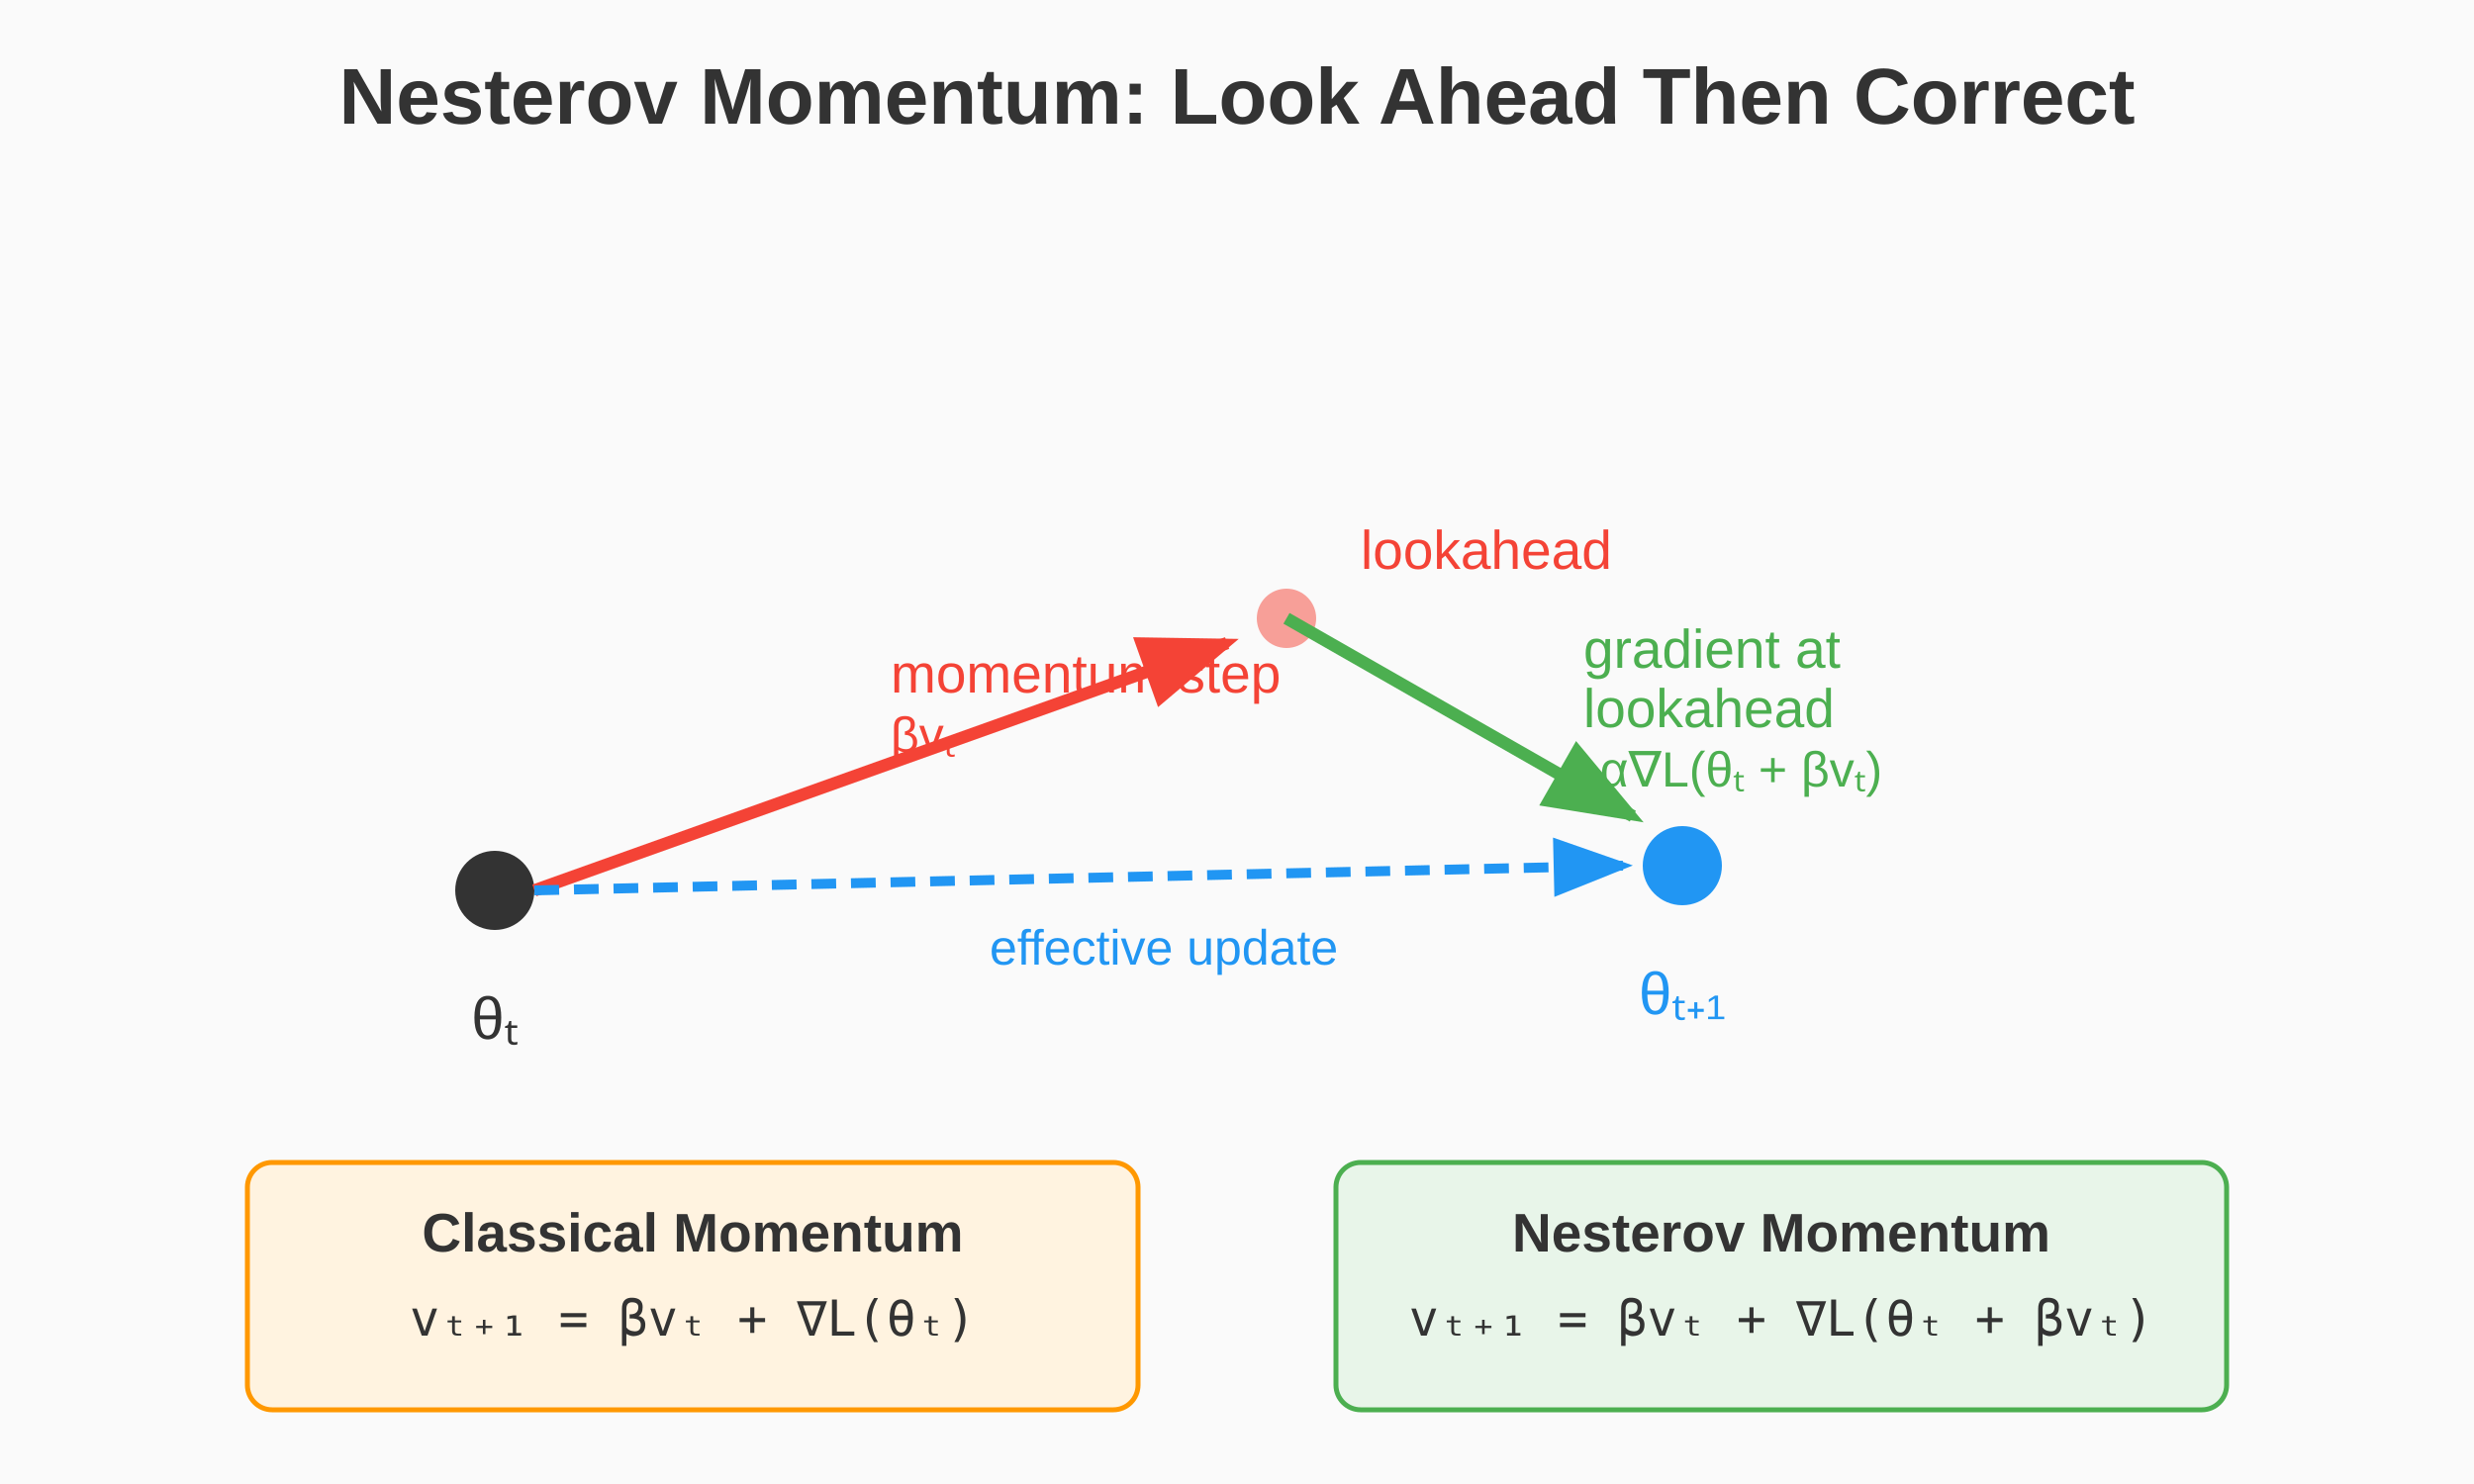
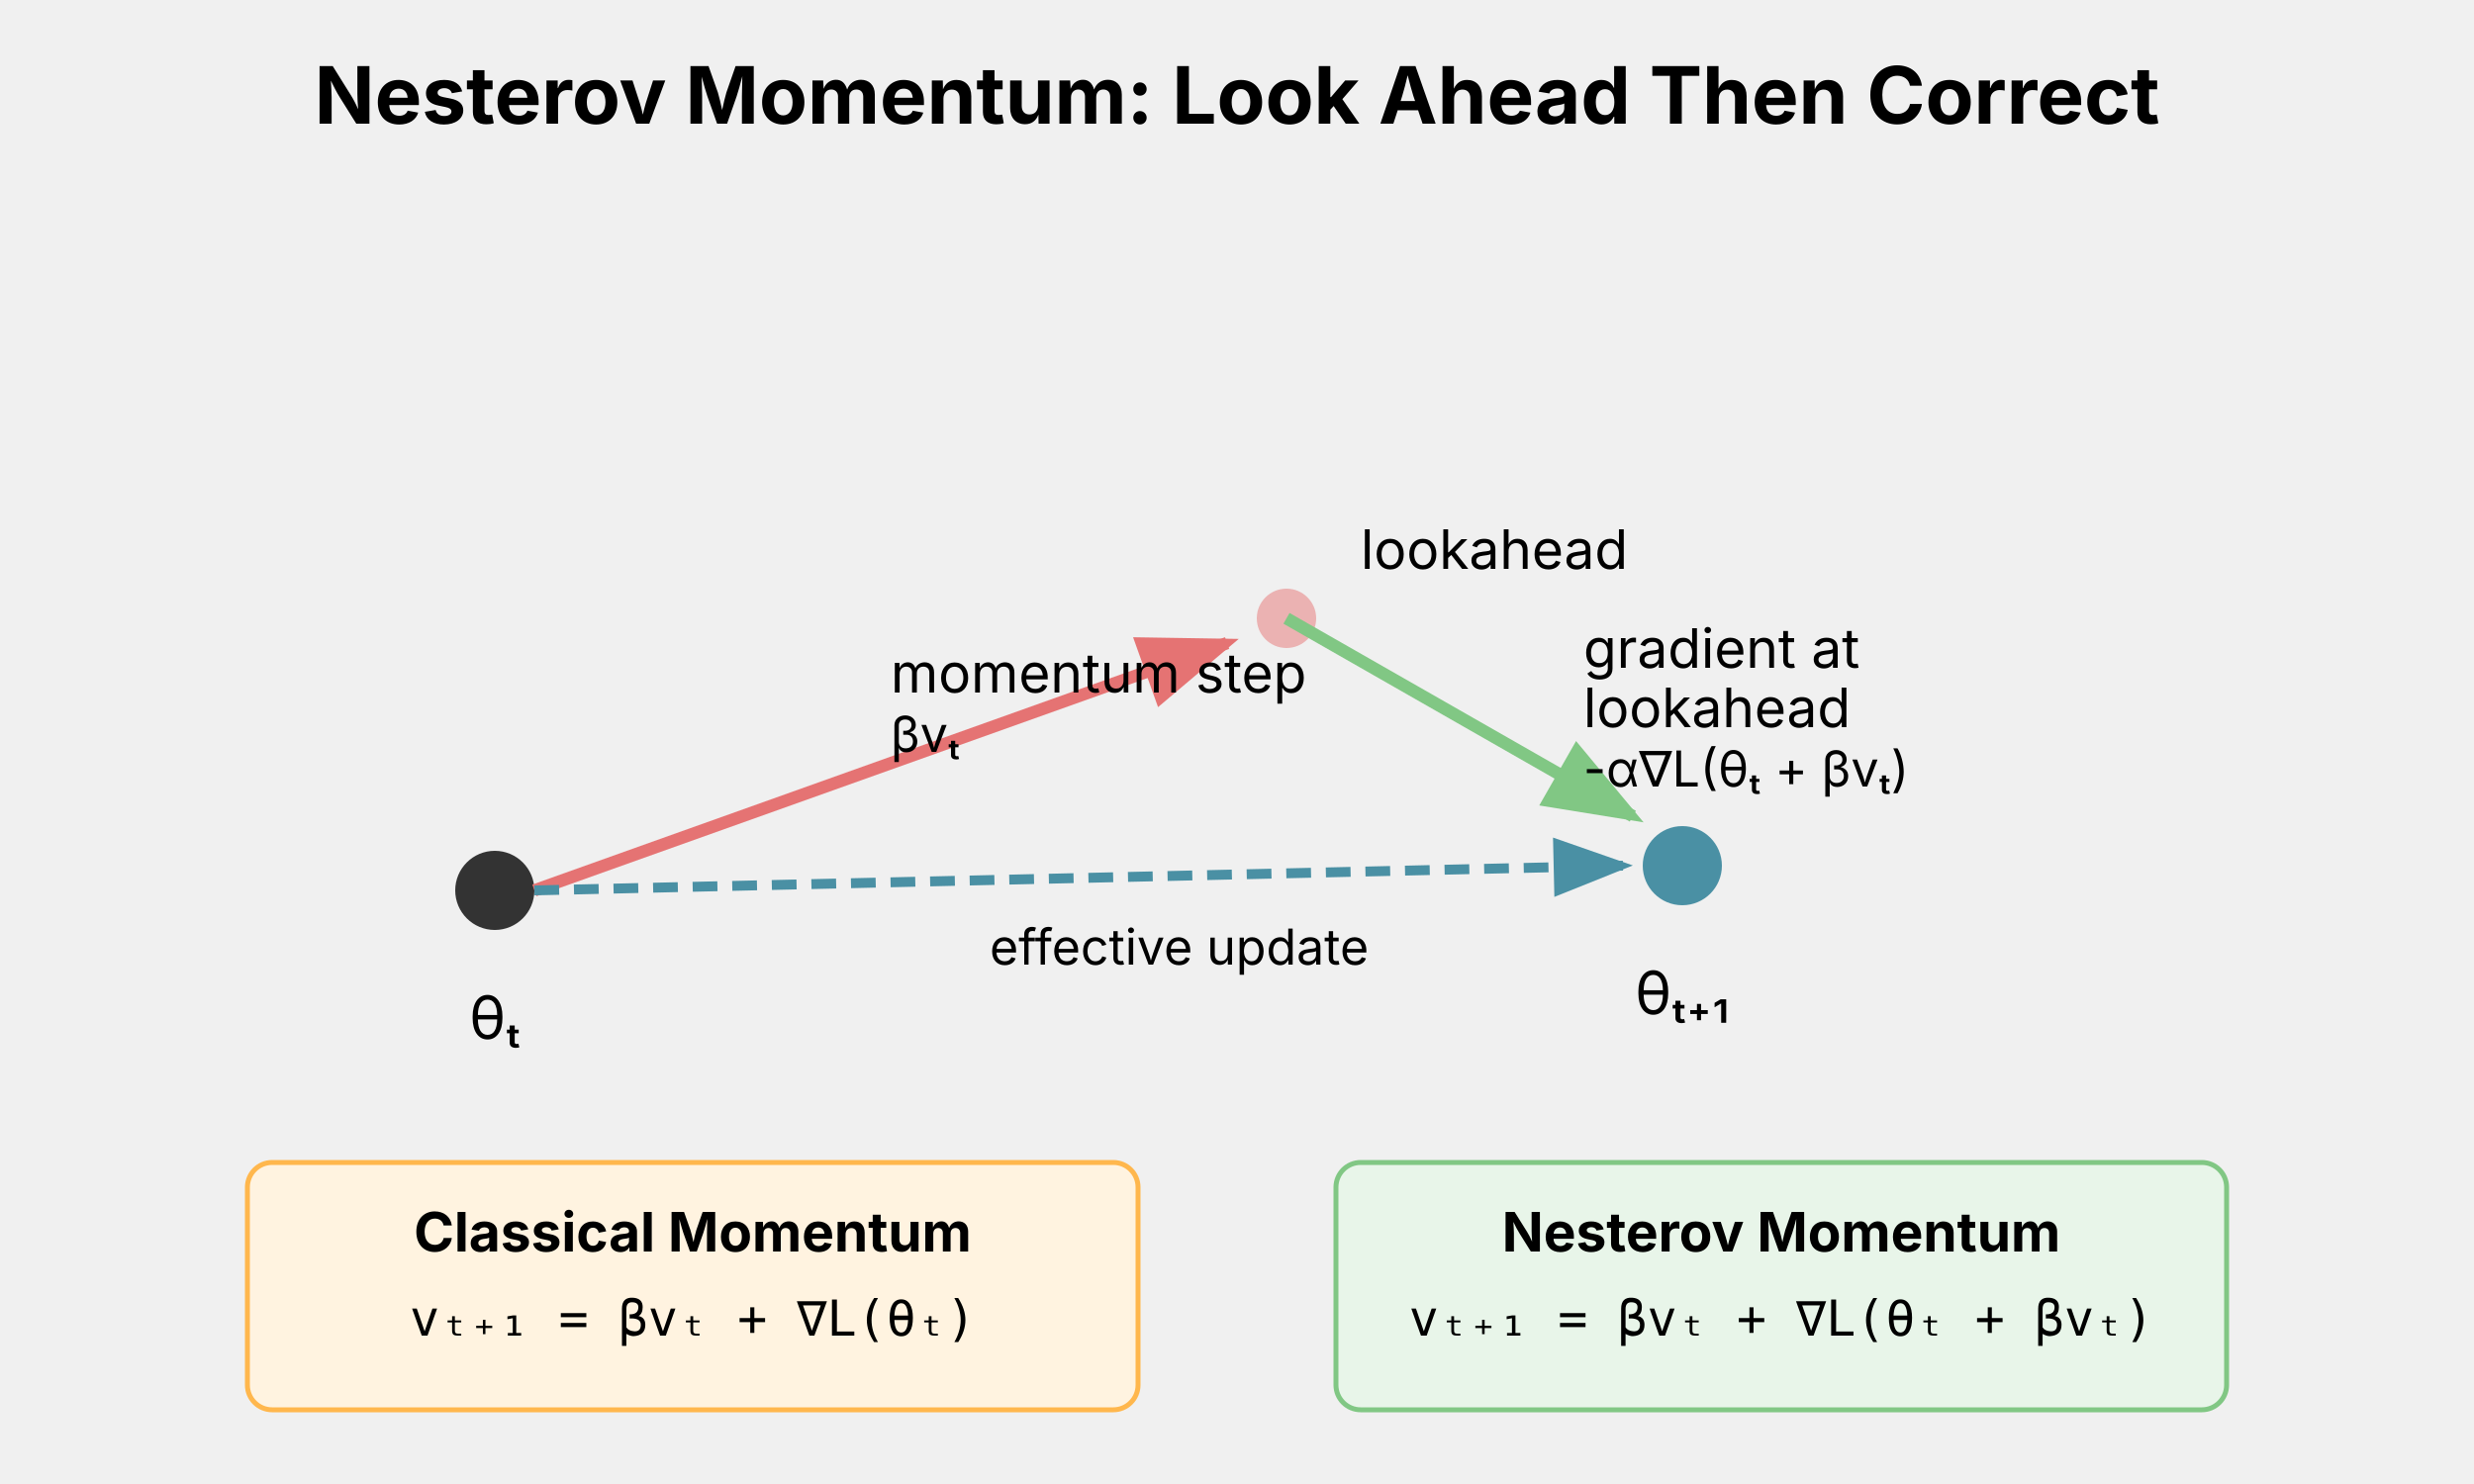
<svg xmlns="http://www.w3.org/2000/svg" viewBox="0 0 500 300">
+   <style>
+     /* Light mode (default) */
+     text { fill: #000000; }
+     .label-text { fill: #666666; }
+ 
+     /* Dark mode */
+     @media (prefers-color-scheme: dark) {
+       text { fill: #ffffff; }
+       .label-text { fill: #cccccc; }
+ 
+       text[fill="#000"], text[fill="#000000"], text[fill="#333"], text[fill="#666"] {
+         fill: #ffffff;
+       }
+       text[fill="#fff"], text[fill="#ffffff"], text[fill="white"] {
+         fill: #ffffff;
+       }
+       text[fill="#E57373"] { fill: #ef5350; }
+       text[fill="#81C784"] { fill: #66bb6a; }
+       text[fill="#FFB74D"] { fill: #ffa726; }
+       text[fill="#4A90A4"] { fill: #4fc3f7; }
+     }
+   </style>
  <defs>
    <marker id="arrowRed" markerWidth="8" markerHeight="6" refX="7" refY="3" orient="auto">
-       <polygon points="0 0, 8 3, 0 6" fill="#f44336" />
+       <polygon points="0 0, 8 3, 0 6" fill="#E57373" />
    </marker>
    <marker id="arrowGreen" markerWidth="8" markerHeight="6" refX="7" refY="3" orient="auto">
-       <polygon points="0 0, 8 3, 0 6" fill="#4CAF50" />
+       <polygon points="0 0, 8 3, 0 6" fill="#81C784" />
    </marker>
    <marker id="arrowBlue" markerWidth="8" markerHeight="6" refX="7" refY="3" orient="auto">
-       <polygon points="0 0, 8 3, 0 6" fill="#2196F3" />
+       <polygon points="0 0, 8 3, 0 6" fill="#4A90A4" />
    </marker>
  </defs>
-   <rect width="500" height="300" fill="#fafafa" />
-   <text x="250" y="25" text-anchor="middle" font-family="Arial, sans-serif" font-size="16" font-weight="bold" fill="#333">Nesterov Momentum: Look Ahead Then Correct</text>
+   <text x="250" y="25" text-anchor="middle" font-family="system-ui, -apple-system, sans-serif" font-size="16" font-weight="bold" fill="#333">Nesterov Momentum: Look Ahead Then Correct</text>
  <circle cx="100" cy="180" r="8" fill="#333" />
-   <text x="100" y="210" text-anchor="middle" font-family="Arial, sans-serif" font-size="12" fill="#333">θₜ</text>
-   <line x1="108" y1="180" x2="248" y2="130" stroke="#f44336" stroke-width="2.5" marker-end="url(#arrowRed)" />
-   <text x="180" y="140" font-family="Arial, sans-serif" font-size="11" fill="#f44336">momentum step</text>
-   <text x="180" y="152" font-family="Arial, sans-serif" font-size="10" fill="#f44336">βvₜ</text>
-   <circle cx="260" cy="125" r="6" fill="#f44336" opacity="0.5" />
-   <text x="275" y="115" font-family="Arial, sans-serif" font-size="11" fill="#f44336">lookahead</text>
-   <line x1="260" y1="125" x2="330" y2="165" stroke="#4CAF50" stroke-width="2.5" marker-end="url(#arrowGreen)" />
-   <text x="320" y="135" font-family="Arial, sans-serif" font-size="11" fill="#4CAF50">gradient at</text>
-   <text x="320" y="147" font-family="Arial, sans-serif" font-size="11" fill="#4CAF50">lookahead</text>
-   <text x="320" y="159" font-family="Arial, sans-serif" font-size="10" fill="#4CAF50">-α∇L(θₜ + βvₜ)</text>
-   <circle cx="340" cy="175" r="8" fill="#2196F3" />
-   <text x="340" y="205" text-anchor="middle" font-family="Arial, sans-serif" font-size="12" fill="#2196F3">θₜ₊₁</text>
-   <line x1="108" y1="180" x2="328" y2="175" stroke="#2196F3" stroke-width="2" stroke-dasharray="5,3" marker-end="url(#arrowBlue)" />
-   <text x="200" y="195" font-family="Arial, sans-serif" font-size="10" fill="#2196F3">effective update</text>
+   <text x="100" y="210" text-anchor="middle" font-family="system-ui, -apple-system, sans-serif" font-size="12" fill="#333">θₜ</text>
+   <line x1="108" y1="180" x2="248" y2="130" stroke="#E57373" stroke-width="2.5" marker-end="url(#arrowRed)" />
+   <text x="180" y="140" font-family="system-ui, -apple-system, sans-serif" font-size="11" fill="#E57373">momentum step</text>
+   <text x="180" y="152" font-family="system-ui, -apple-system, sans-serif" font-size="10" fill="#E57373">βvₜ</text>
+   <circle cx="260" cy="125" r="6" fill="#E57373" opacity="0.5" />
+   <text x="275" y="115" font-family="system-ui, -apple-system, sans-serif" font-size="11" fill="#E57373">lookahead</text>
+   <line x1="260" y1="125" x2="330" y2="165" stroke="#81C784" stroke-width="2.5" marker-end="url(#arrowGreen)" />
+   <text x="320" y="135" font-family="system-ui, -apple-system, sans-serif" font-size="11" fill="#81C784">gradient at</text>
+   <text x="320" y="147" font-family="system-ui, -apple-system, sans-serif" font-size="11" fill="#81C784">lookahead</text>
+   <text x="320" y="159" font-family="system-ui, -apple-system, sans-serif" font-size="10" fill="#81C784">-α∇L(θₜ + βvₜ)</text>
+   <circle cx="340" cy="175" r="8" fill="#4A90A4" />
+   <text x="340" y="205" text-anchor="middle" font-family="system-ui, -apple-system, sans-serif" font-size="12" fill="#4A90A4">θₜ₊₁</text>
+   <line x1="108" y1="180" x2="328" y2="175" stroke="#4A90A4" stroke-width="2" stroke-dasharray="5,3" marker-end="url(#arrowBlue)" />
+   <text x="200" y="195" font-family="system-ui, -apple-system, sans-serif" font-size="10" fill="#4A90A4">effective update</text>
  <g transform="translate(50, 235)">
-     <rect x="0" y="0" width="180" height="50" fill="#FFF3E0" stroke="#FF9800" stroke-width="1" rx="5" />
-     <text x="90" y="18" text-anchor="middle" font-family="Arial, sans-serif" font-size="11" font-weight="bold" fill="#333">Classical Momentum</text>
+     <rect x="0" y="0" width="180" height="50" fill="#FFF3E0" stroke="#FFB74D" stroke-width="1" rx="5" />
+     <text x="90" y="18" text-anchor="middle" font-family="system-ui, -apple-system, sans-serif" font-size="11" font-weight="bold" fill="#333">Classical Momentum</text>
    <text x="90" y="35" text-anchor="middle" font-family="monospace" font-size="10" fill="#333">vₜ₊₁ = βvₜ + ∇L(θₜ)</text>
  </g>
  <g transform="translate(270, 235)">
-     <rect x="0" y="0" width="180" height="50" fill="#E8F5E9" stroke="#4CAF50" stroke-width="1" rx="5" />
-     <text x="90" y="18" text-anchor="middle" font-family="Arial, sans-serif" font-size="11" font-weight="bold" fill="#333">Nesterov Momentum</text>
+     <rect x="0" y="0" width="180" height="50" fill="#E8F5E9" stroke="#81C784" stroke-width="1" rx="5" />
+     <text x="90" y="18" text-anchor="middle" font-family="system-ui, -apple-system, sans-serif" font-size="11" font-weight="bold" fill="#333">Nesterov Momentum</text>
    <text x="90" y="35" text-anchor="middle" font-family="monospace" font-size="10" fill="#333">vₜ₊₁ = βvₜ + ∇L(θₜ + βvₜ)</text>
  </g>
</svg>
